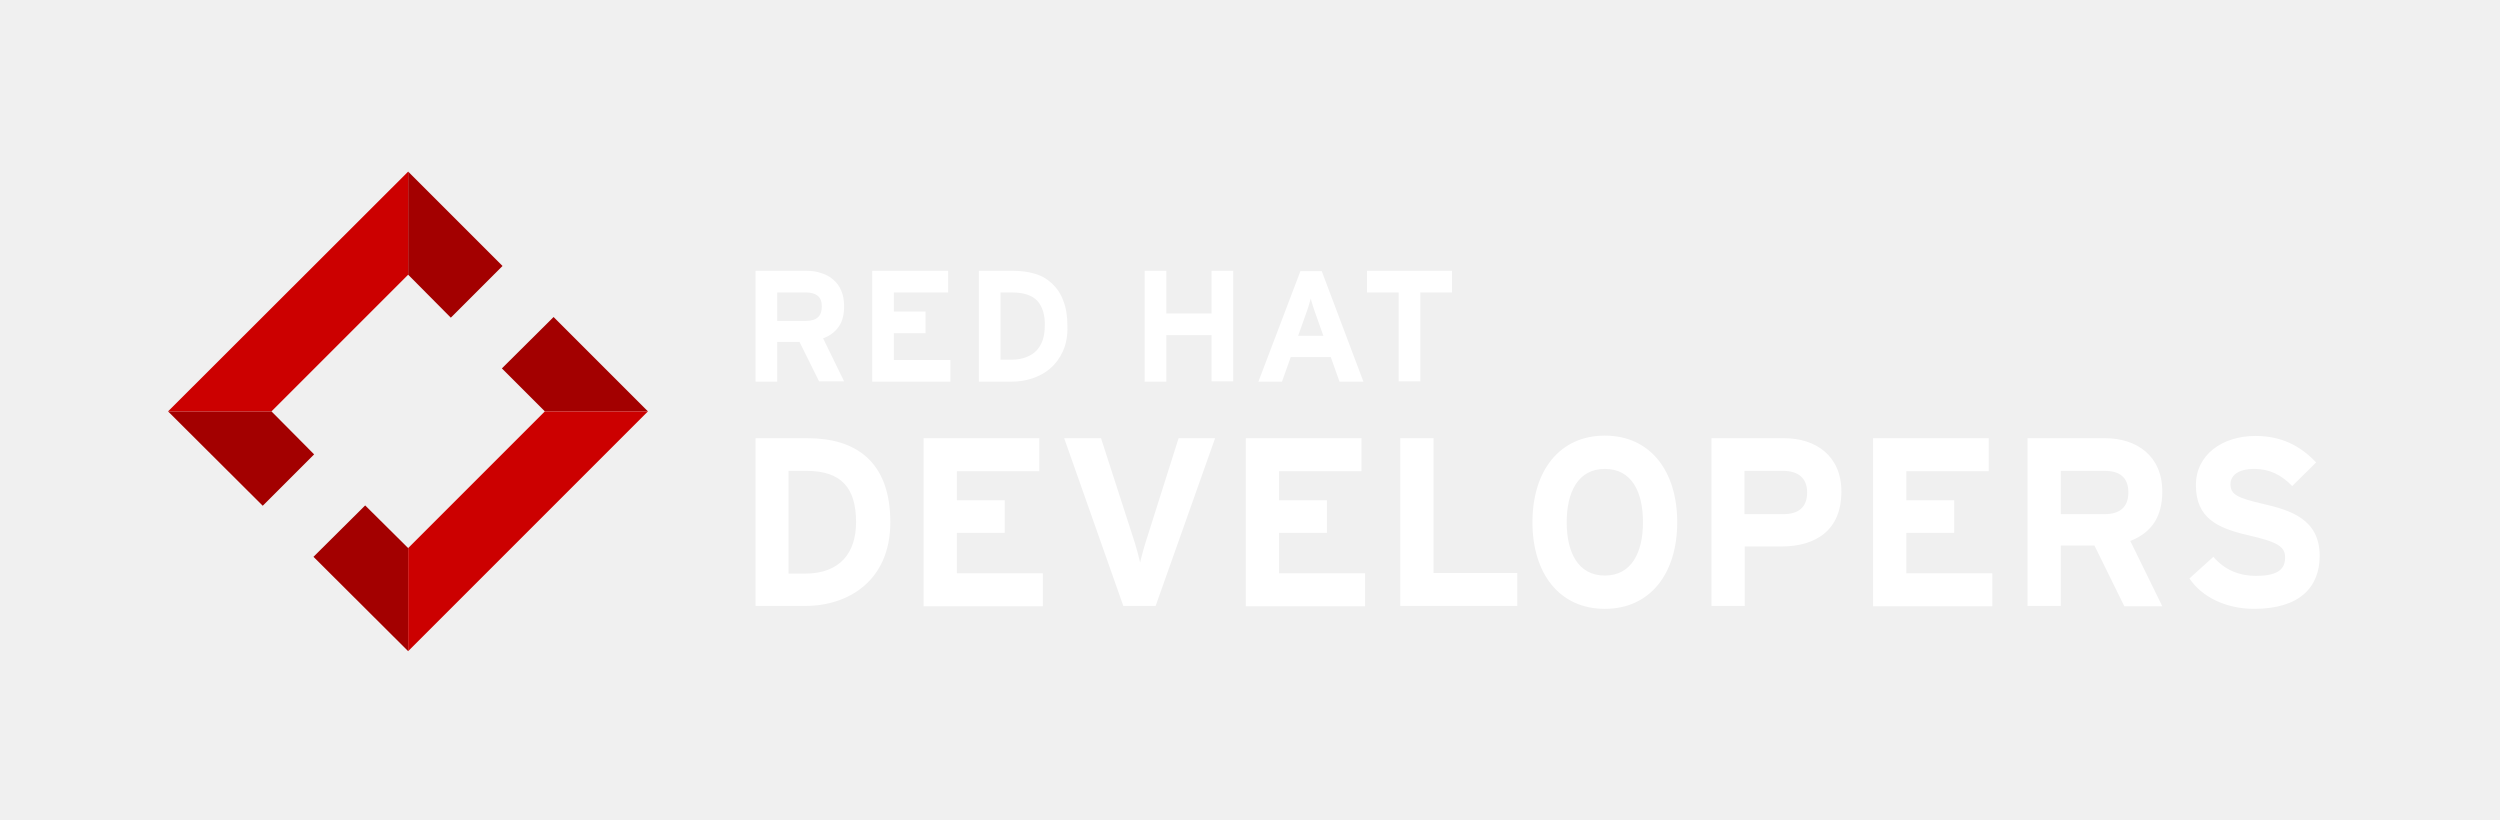
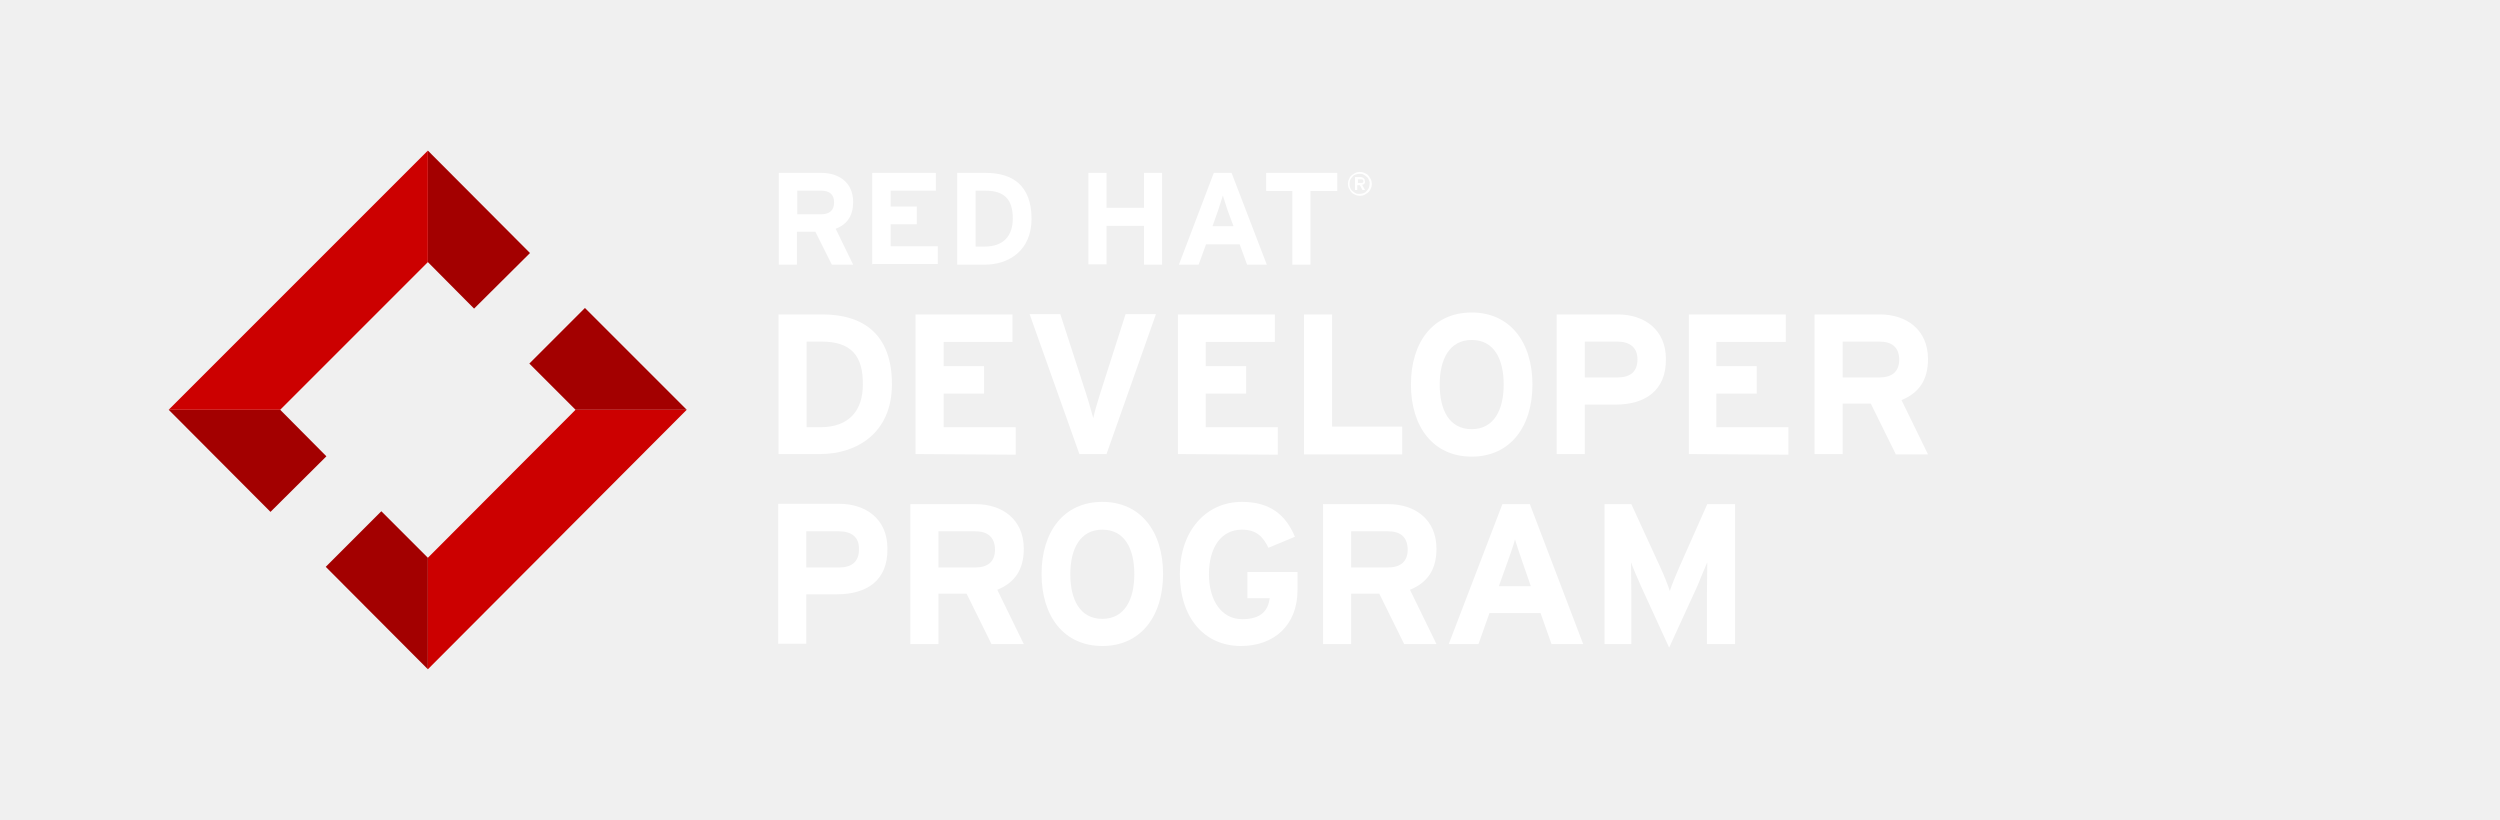
- <svg xmlns="http://www.w3.org/2000/svg" id="Layer_1" viewBox="0 0 773.6 253.7">
-   <style>.st0{fill:#FFF}.st1{fill:#a30000}.st2{fill:#C00}</style>
-   <path class="st0" d="M253.5 118.1l-6.1-12.3h-6.9v12.3h-6.7V83.8h15.8c1.6 0 3.1.2 4.5.7 1.4.4 2.7 1.1 3.7 2 1.1.9 1.9 2 2.5 3.4.6 1.4.9 2.9.9 4.8 0 2.6-.5 4.7-1.6 6.3-1.1 1.6-2.7 2.9-4.9 3.7l6.5 13.3h-7.7zm-.5-26.6c-.9-.7-2.1-1-3.6-1h-8.9v8.8h8.9c3.3 0 4.9-1.5 4.9-4.4 0-1.6-.4-2.7-1.3-3.4zM269.9 118.1V83.8h23.5v6.7h-16.8v5.9h9.8v6.7h-9.8v8.3h17.5v6.7h-24.2zM328.9 108.7c-1 2.2-2.3 3.9-3.9 5.3s-3.5 2.4-5.6 3.1-4.2 1-6.4 1h-10.1V83.8h10.6c2.4 0 4.7.3 6.7.9 2.1.6 3.8 1.6 5.3 3s2.7 3.1 3.5 5.3c.9 2.2 1.3 4.8 1.3 7.9.1 3-.4 5.6-1.4 7.8zM321 93.1c-1.6-1.7-4.2-2.6-7.8-2.6h-3.6v20.8h3.4c1.8 0 3.3-.3 4.6-.8 1.3-.5 2.4-1.2 3.2-2.1.8-.9 1.5-2 1.9-3.3.4-1.3.6-2.7.6-4.3.1-3.3-.7-5.9-2.3-7.7zM374.9 118.1v-14.4h-14v14.4h-6.7V83.8h6.7V97h14V83.8h6.7V118h-6.7zM414.5 118.1l-2.7-7.6h-12.4l-2.7 7.6h-7.3l13-34.2h6.6l12.9 34.2h-7.4zm-7.2-20.4c-.4-1-.7-2-1-2.9-.3-.9-.5-1.7-.7-2.4-.2.7-.4 1.4-.7 2.4-.3.9-.6 1.9-1 2.9l-2.2 6.2h7.8l-2.2-6.2zM439.5 90.5V118h-6.7V90.5H423v-6.7h26.3v6.7h-9.8zM249.2 187.5h-15.4v-51.9h16.1c14.7 0 25.6 7 25.6 26 0 18.2-13.1 25.9-26.3 25.9zm.3-41.8H244v31.8h5.1c10.8 0 15.8-6.4 15.8-15.9 0-10.6-4.5-15.9-15.4-15.9zM285.8 187.5v-51.9h35.8v10.2h-25.5v9h14.8v10.1h-14.8v12.5h26.6v10.2h-36.9zM357.6 187.5h-10l-18.3-51.9h11.4l9.7 30c1 2.9 2 6.7 2.4 8.5.4-1.9 1.4-5.5 2.4-8.5l9.5-30H376l-18.4 51.9zM385.5 187.5v-51.9h35.8v10.2h-25.5v9h14.8v10.1h-14.8v12.5h26.6v10.2h-36.9zM433.3 187.5v-51.9h10.3v41.7h25.9v10.2h-36.2zM496.6 188.4c-14.1 0-22.4-11-22.4-26.8s8.3-26.8 22.4-26.8c14.1 0 22.4 11 22.4 26.8s-8.3 26.8-22.4 26.8zm0-43.3c-8.3 0-11.8 7.2-11.8 16.5s3.5 16.5 11.8 16.5 11.8-7.2 11.8-16.5-3.4-16.5-11.8-16.5zM551.2 169.1h-11.3v18.4h-10.3v-51.9h22.5c9.7 0 17.7 5.4 17.7 16.5 0 12-7.9 17-18.6 17zm.5-23.4h-11.9v13.4h12c4.8 0 7.4-2.2 7.4-6.7 0-4.6-2.9-6.7-7.5-6.7zM579.6 187.5v-51.9h35.8v10.2h-25.5v9h14.8v10.1h-14.8v12.5h26.6v10.2h-36.9zM657.3 187.5l-9.2-18.7h-10.4v18.7h-10.3v-51.9h24c9.7 0 17.7 5.4 17.7 16.5 0 7.8-3.3 12.7-9.9 15.3l9.9 20.2h-11.8zm-6.1-41.8h-13.5v13.4h13.5c4.8 0 7.4-2.2 7.4-6.7 0-4.8-2.8-6.7-7.4-6.7zM697.5 188.4c-8.6 0-16.1-3.6-20-9.4l7.4-6.7c3.6 4.2 8.2 5.9 13.2 5.9 6.1 0 9-1.7 9-5.6 0-3.3-1.8-4.8-11.5-7-9.5-2.2-16.1-5.3-16.1-15.5 0-9.4 8.2-15.2 18.4-15.2 8 0 13.9 3 18.8 8.2l-7.4 7.3c-3.3-3.4-7-5.3-11.7-5.3-5.5 0-7.4 2.4-7.4 4.7 0 3.3 2.2 4.3 10.4 6.2 8.2 1.9 17.2 4.7 17.2 16 0 9.7-6.2 16.4-20.3 16.4z" />
-   <path class="st1" d="M171.3 98.1l-16 15.9 13.3 13.3h31.9zM126.3 169.6L113 156.4l-16 15.9 29.3 29.2v-31.9z" />
-   <path class="st2" d="M168.6 127.3l-42.3 42.3v31.9l74.2-74.2z" />
-   <path class="st1" d="M81.3 156.5l15.9-15.9L84 127.3H52zM126.3 85l13.2 13.3 16-16-29.2-29.2V85z" />
-   <path class="st2" d="M84 127.3L126.3 85V53.1L52 127.3z" />
+ <svg xmlns="http://www.w3.org/2000/svg" version="1.1" id="Layer_1" x="0px" y="0px" viewBox="0 0 773.6 253.7" style="enable-background:new 0 0 773.6 253.7;" xml:space="preserve">
+   <style type="text/css">
+ 	.st0{fill:#A30000;}
+ 	.st1{fill:#CC0000;}
+ 	.st2{fill:#FFFFFF;}
+ </style>
+   <g>
+     <polygon class="st0" points="181,95.3 163.8,112.5 178.1,126.8 212.5,126.8  " />
+     <polygon class="st0" points="132.4,172.6 118,158.2 100.8,175.4 132.4,207.1 132.4,207.1  " />
+     <polygon class="st1" points="178.1,126.8 132.4,172.6 132.4,207.1 212.5,126.8  " />
+     <polygon class="st0" points="83.7,158.4 101,141.2 86.7,126.8 52.2,126.8  " />
+     <polygon class="st0" points="132.4,81.1 146.7,95.5 164,78.3 132.4,46.6 132.4,46.6  " />
+     <polygon class="st1" points="86.7,126.8 132.4,81.1 132.4,46.6 52.2,126.8  " />
+     <path class="st2" d="M257.4,81.9l-5.1-10.2h-5.7v10.2h-5.6V53.5h13.2c5.3,0,9.8,2.9,9.8,9c0,4.2-1.8,6.9-5.4,8.3l5.4,11.1   L257.4,81.9z M254.1,59h-7.4v7.3h7.4c2.6,0,4-1.2,4-3.7C258.1,60.1,256.6,59,254.1,59z" />
+     <path class="st2" d="M269.9,81.9V53.5h19.7V59h-14v4.9h8.1v5.5h-8.1v6.8h14.6v5.5h-20.4V81.9z" />
+     <path class="st2" d="M304.7,81.9h-8.5V53.5h8.9c8.1,0,14.1,3.8,14.1,14.2C319.2,77.6,312.1,81.9,304.7,81.9z M304.9,59h-3v17.3h2.8   c6,0,8.7-3.5,8.7-8.7C313.4,61.8,310.9,59,304.9,59z" />
+     <path class="st2" d="M354,81.9V69.9h-11.6v11.9h-5.6V53.5h5.6v10.8H354V53.5h5.6v28.4H354z" />
+     <path class="st2" d="M385.9,81.9l-2.3-6.3h-10.4l-2.3,6.3h-6.1l10.8-28.4h5.5L392,81.9H385.9z M379.8,64.9   c-0.5-1.6-1.1-3.4-1.4-4.4c-0.3,1.1-0.9,2.7-1.4,4.4l-1.8,5.1h6.5L379.8,64.9z" />
+     <path class="st2" d="M405.5,59.1v22.8h-5.6V59.1h-8.1v-5.6h22v5.6H405.5z" />
+     <path class="st2" d="M253.8,140.5h-12.9V97.3h13.6c12.4,0,21.5,5.9,21.5,21.6C276,134.1,265,140.5,253.8,140.5z M254.2,105.7h-4.6   v26.5h4.2c9.1,0,13.2-5.3,13.2-13.2C267.1,110,263.3,105.7,254.2,105.7z" />
+     <path class="st2" d="M283.3,140.5V97.3h30v8.5H292v7.5h12.5v8.5H292v10.4h22.3v8.5L283.3,140.5L283.3,140.5z" />
+     <path class="st2" d="M342.4,140.5H334l-15.4-43.3h9.5l8.1,25c0.8,2.4,1.6,5.5,2.1,7.2c0.3-1.6,1.2-4.6,2-7.2l8-25h9.4L342.4,140.5z   " />
+     <path class="st2" d="M364.5,140.5V97.3h30v8.5h-21.4v7.5h12.5v8.5h-12.5v10.4h22.3v8.5L364.5,140.5L364.5,140.5z" />
+     <path class="st2" d="M403.5,140.5V97.3h8.7v34.7h21.7v8.6H403.5z" />
+     <path class="st2" d="M455.4,141.3c-11.8,0-18.8-9.1-18.8-22.3s6.9-22.3,18.8-22.3c11.8,0,18.8,9.1,18.8,22.3   S467.2,141.3,455.4,141.3z M455.4,105.2c-6.9,0-9.9,6-9.9,13.8s2.9,13.8,9.9,13.8c6.9,0,9.9-6,9.9-13.8S462.4,105.2,455.4,105.2z" />
+     <path class="st2" d="M499.9,125.2h-9.5v15.3h-8.7V97.3h18.9c8.1,0,14.9,4.6,14.9,13.8C515.6,121,508.9,125.2,499.9,125.2z    M500.4,105.7h-10v11.1h10.1c4,0,6.2-1.8,6.2-5.6C506.7,107.4,504.2,105.7,500.4,105.7z" />
+     <path class="st2" d="M522.6,140.5V97.3h30v8.5h-21.5v7.5h12.5v8.5h-12.5v10.4h22.3v8.5L522.6,140.5L522.6,140.5z" />
+     <path class="st2" d="M586.6,140.5l-7.7-15.6h-8.7v15.6h-8.7V97.3h20.2c8.1,0,14.9,4.6,14.9,13.8c0,6.5-2.8,10.5-8.2,12.7l8.2,16.8   H586.6z M581.5,105.7h-11.3v11.1h11.3c4,0,6.2-1.8,6.2-5.6C587.6,107.3,585.3,105.7,581.5,105.7z" />
+     <path class="st2" d="M259,183.9h-9.5v15.3h-8.7v-43.3h18.9c8.1,0,14.9,4.6,14.9,13.8C274.8,179.8,268,183.9,259,183.9z    M259.5,164.4h-10v11.2h10.1c4,0,6.2-1.8,6.2-5.6C265.9,166.1,263.4,164.4,259.5,164.4z" />
+     <path class="st2" d="M306.8,199.3l-7.7-15.6h-8.7v15.6h-8.7V156h20.2c8.1,0,14.9,4.6,14.9,13.8c0,6.5-2.8,10.5-8.2,12.7l8.2,16.8   H306.8z M301.7,164.4h-11.3v11.2h11.3c4,0,6.2-1.8,6.2-5.6C307.8,166,305.4,164.4,301.7,164.4z" />
+     <path class="st2" d="M341.1,199.9c-11.8,0-18.8-9.1-18.8-22.3c0-13.1,6.9-22.3,18.8-22.3c11.8,0,18.8,9.1,18.8,22.3   C359.9,190.8,352.9,199.9,341.1,199.9z M341.1,163.9c-6.9,0-9.9,6-9.9,13.8c0,7.7,2.9,13.8,9.9,13.8c6.9,0,9.9-6,9.9-13.8   C351,169.9,348.1,163.9,341.1,163.9z" />
+     <path class="st2" d="M384,199.9c-11.3,0-18.9-8.7-18.9-22.3c0-13.1,7.9-22.3,19.2-22.3c8.8,0,13.6,4.1,16.4,10.8l-8.2,3.4   c-1.6-3.3-3.6-5.6-8.2-5.6c-6.5,0-10.2,5.6-10.2,13.8c0,8,3.8,13.9,10.3,13.9c6,0,8-2.8,8.5-6.5H386v-8.1h15.5v5.6   C401.5,193.6,394.1,199.9,384,199.9z" />
+     <path class="st2" d="M434.5,199.3l-7.7-15.6h-8.7v15.6h-8.7V156h20.2c8.1,0,14.9,4.6,14.9,13.8c0,6.5-2.8,10.5-8.2,12.7l8.2,16.8   H434.5z M429.4,164.4h-11.3v11.2h11.3c4,0,6.2-1.8,6.2-5.6C435.5,166,433.2,164.4,429.4,164.4z" />
+     <path class="st2" d="M480.1,199.3l-3.4-9.6h-15.8l-3.4,9.6h-9.2l16.6-43.3h8.5l16.5,43.3H480.1z M471,173.6   c-0.9-2.5-1.7-5.1-2.2-6.7c-0.4,1.6-1.3,4.2-2.2,6.7l-2.8,7.8h9.9L471,173.6z" />
+     <path class="st2" d="M528.2,199.3v-15.8c0-2.4,0.1-7.8,0.1-9.5c-0.7,1.6-2,4.7-3,7.2l-8.8,19.2l-8.8-19.2c-1.1-2.5-2.4-5.5-3-7.2   c0,1.6,0.1,7.2,0.1,9.5v15.8h-8.3V156h8.3l9,19.6c1.1,2.4,2.4,5.6,2.9,7.3c0.5-1.6,1.8-4.8,2.9-7.3l8.7-19.6h8.6v43.3H528.2z" />
+     <path class="st2" d="M424.2,58.3c-0.2,0.4-0.4,0.9-0.8,1.2c-0.3,0.3-0.8,0.5-1.2,0.8c-0.4,0.2-1,0.3-1.4,0.3c-0.5,0-1-0.1-1.4-0.3   c-0.4-0.2-0.9-0.4-1.2-0.8c-0.3-0.3-0.5-0.8-0.8-1.2c-0.2-0.4-0.3-1-0.3-1.4c0-0.5,0.1-1,0.3-1.4c0.2-0.4,0.4-0.9,0.8-1.2   c0.3-0.3,0.8-0.5,1.2-0.8c0.4-0.2,1-0.3,1.4-0.3c0.5,0,1,0.1,1.4,0.3c0.4,0.2,0.9,0.4,1.2,0.8c0.3,0.3,0.5,0.8,0.8,1.2   c0.2,0.4,0.3,1,0.3,1.4C424.5,57.5,424.4,57.9,424.2,58.3z M423.6,55.7c-0.1-0.3-0.3-0.7-0.7-1c-0.3-0.3-0.7-0.5-1-0.7   s-0.8-0.2-1.2-0.2c-0.4,0-0.9,0.1-1.2,0.2c-0.3,0.1-0.7,0.3-1,0.7c-0.3,0.3-0.5,0.7-0.7,1c-0.1,0.3-0.2,0.8-0.2,1.2   c0,0.4,0.1,0.9,0.2,1.2c0.1,0.3,0.3,0.7,0.7,1c0.3,0.3,0.7,0.5,1,0.7s0.8,0.2,1.2,0.2c0.4,0,0.9-0.1,1.2-0.2c0.3-0.1,0.7-0.3,1-0.7   c0.3-0.3,0.5-0.7,0.7-1c0.1-0.3,0.2-0.8,0.2-1.2C423.9,56.5,423.8,56.1,423.6,55.7z M422.2,56.8c-0.1,0.2-0.3,0.3-0.7,0.4l0.9,1.6   h-0.8l-0.8-1.5h-0.8v1.5h-0.7v-4h1.7c0.2,0,0.3,0,0.5,0.1c0.1,0,0.3,0.1,0.4,0.2c0.1,0.1,0.2,0.2,0.3,0.3c0.1,0.1,0.1,0.3,0.1,0.5   C422.5,56.4,422.4,56.6,422.2,56.8z M421.7,55.6c-0.1-0.1-0.3-0.1-0.4-0.1h-1.1v1.1h1.1c0.2,0,0.3,0,0.4-0.1   c0.1-0.1,0.2-0.2,0.2-0.4C421.8,55.8,421.8,55.7,421.7,55.6z" />
+   </g>
</svg>
